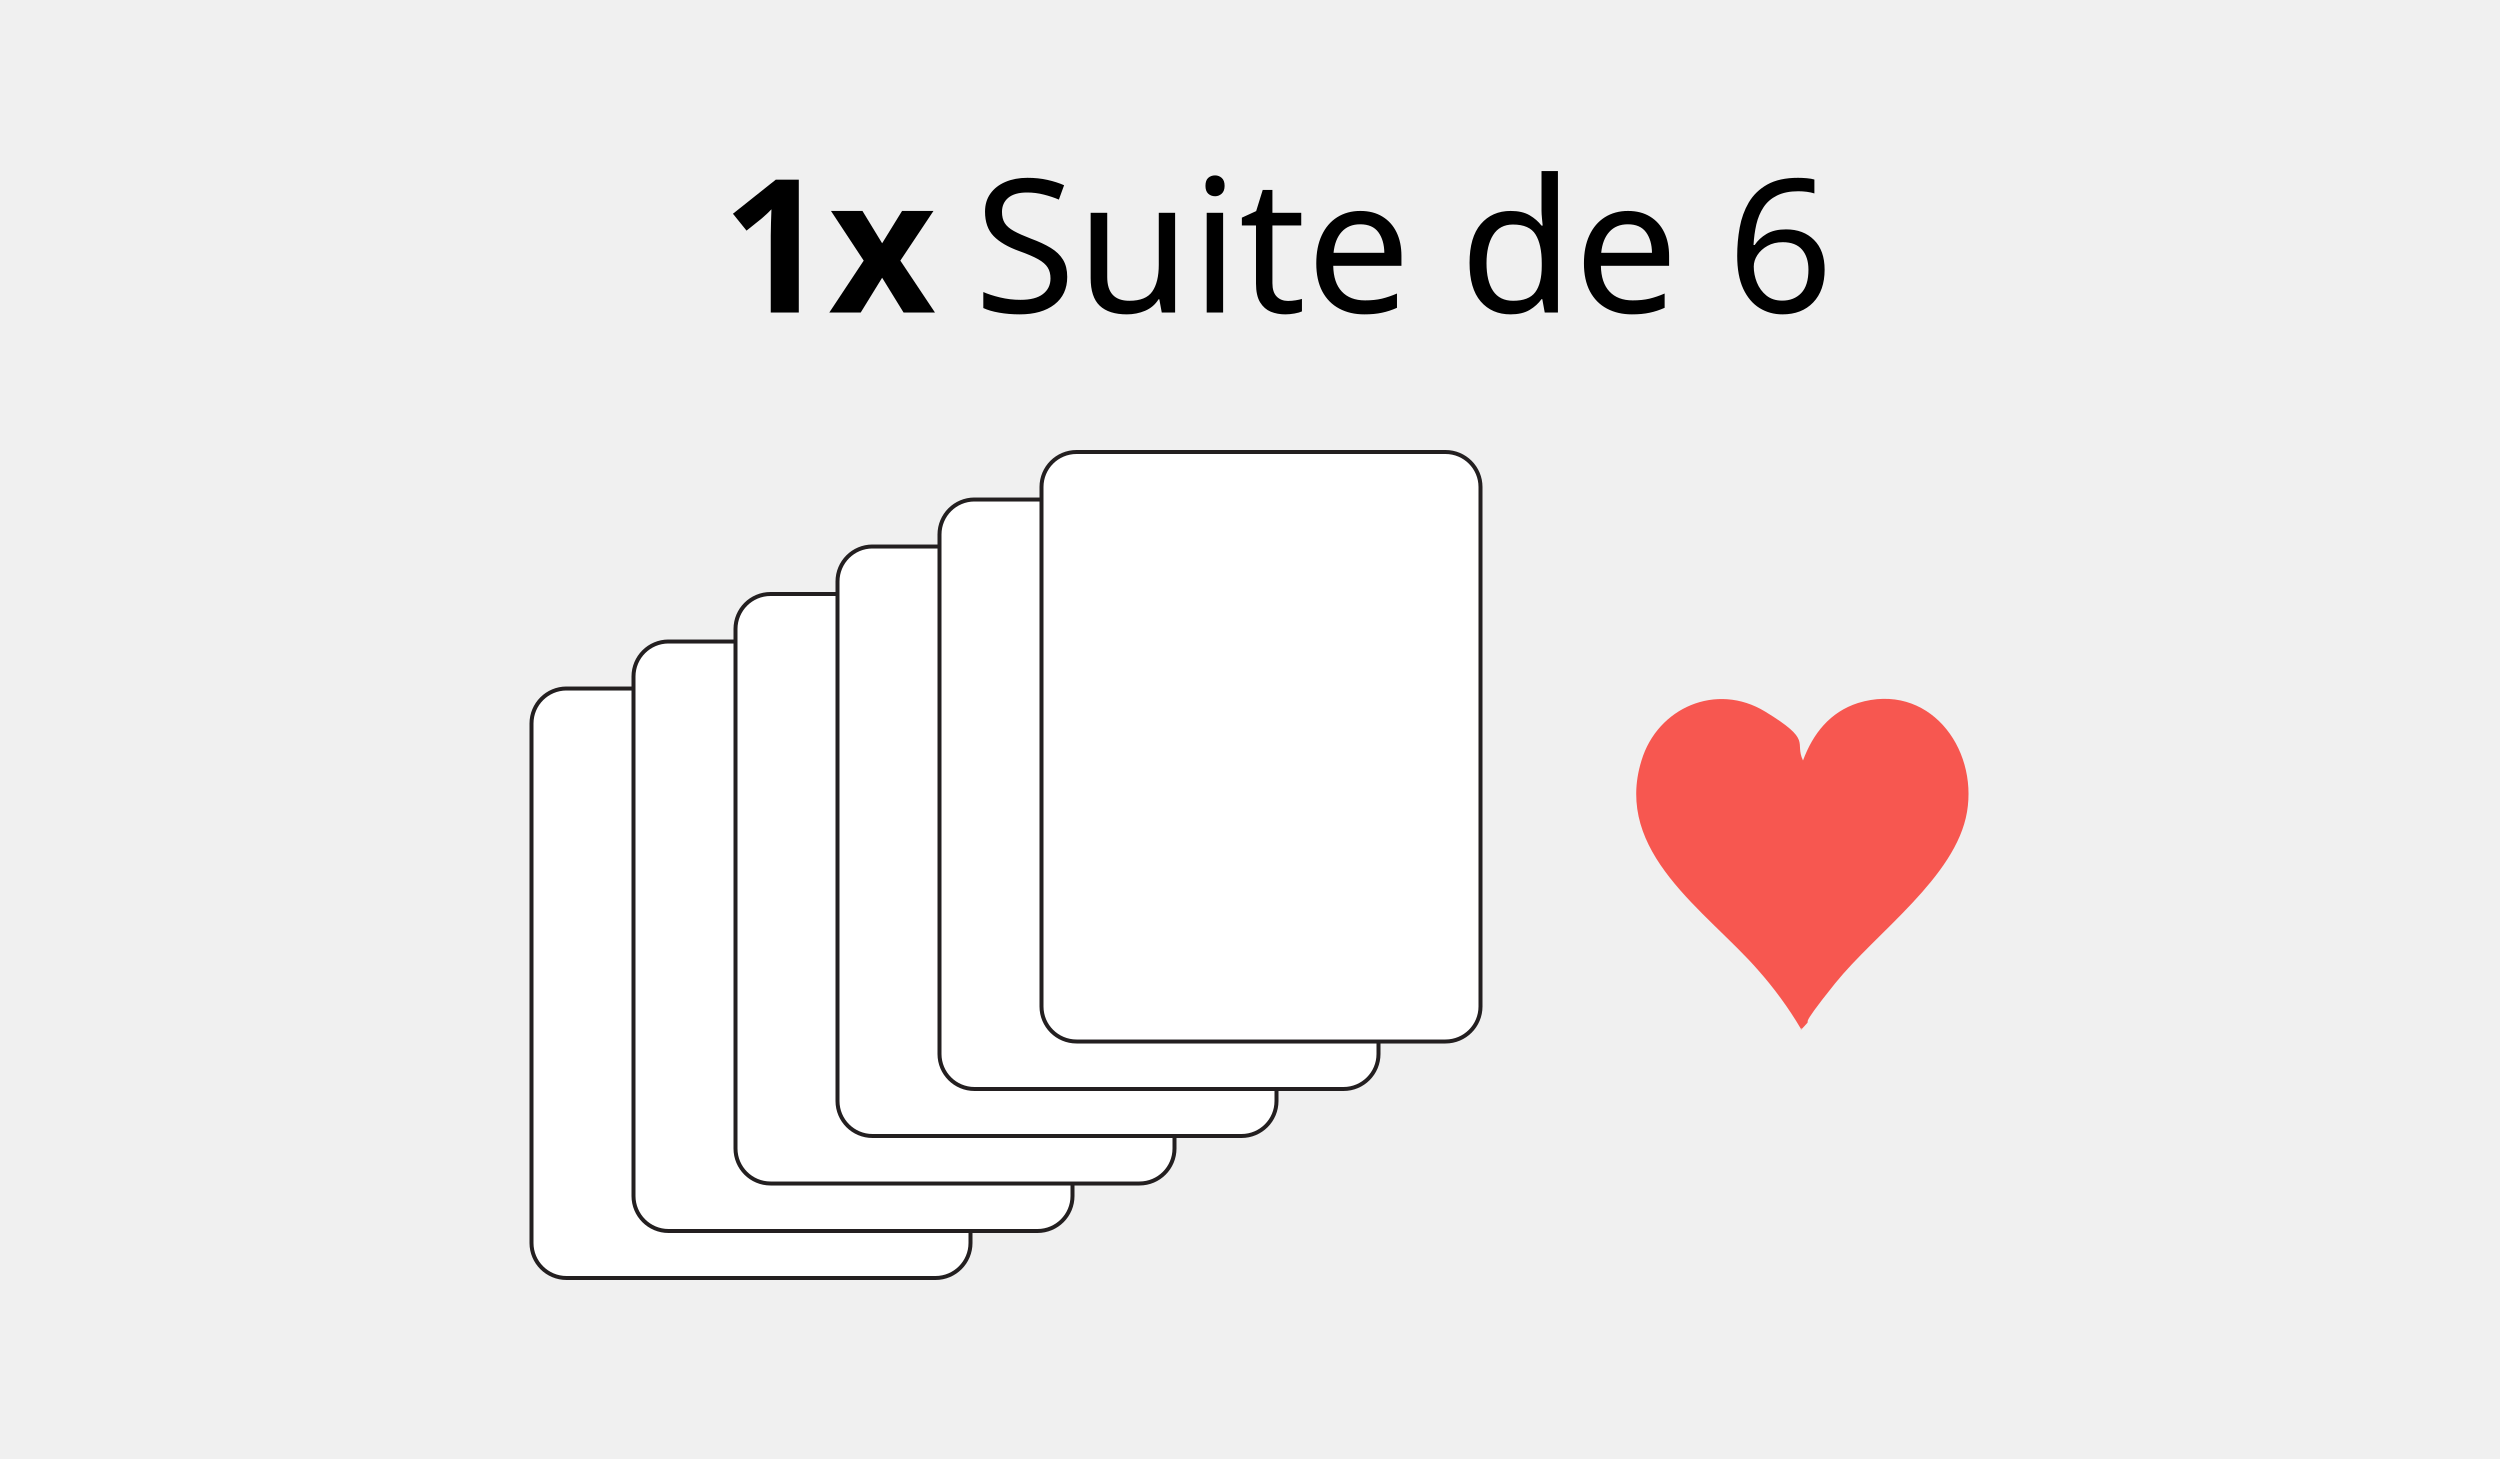
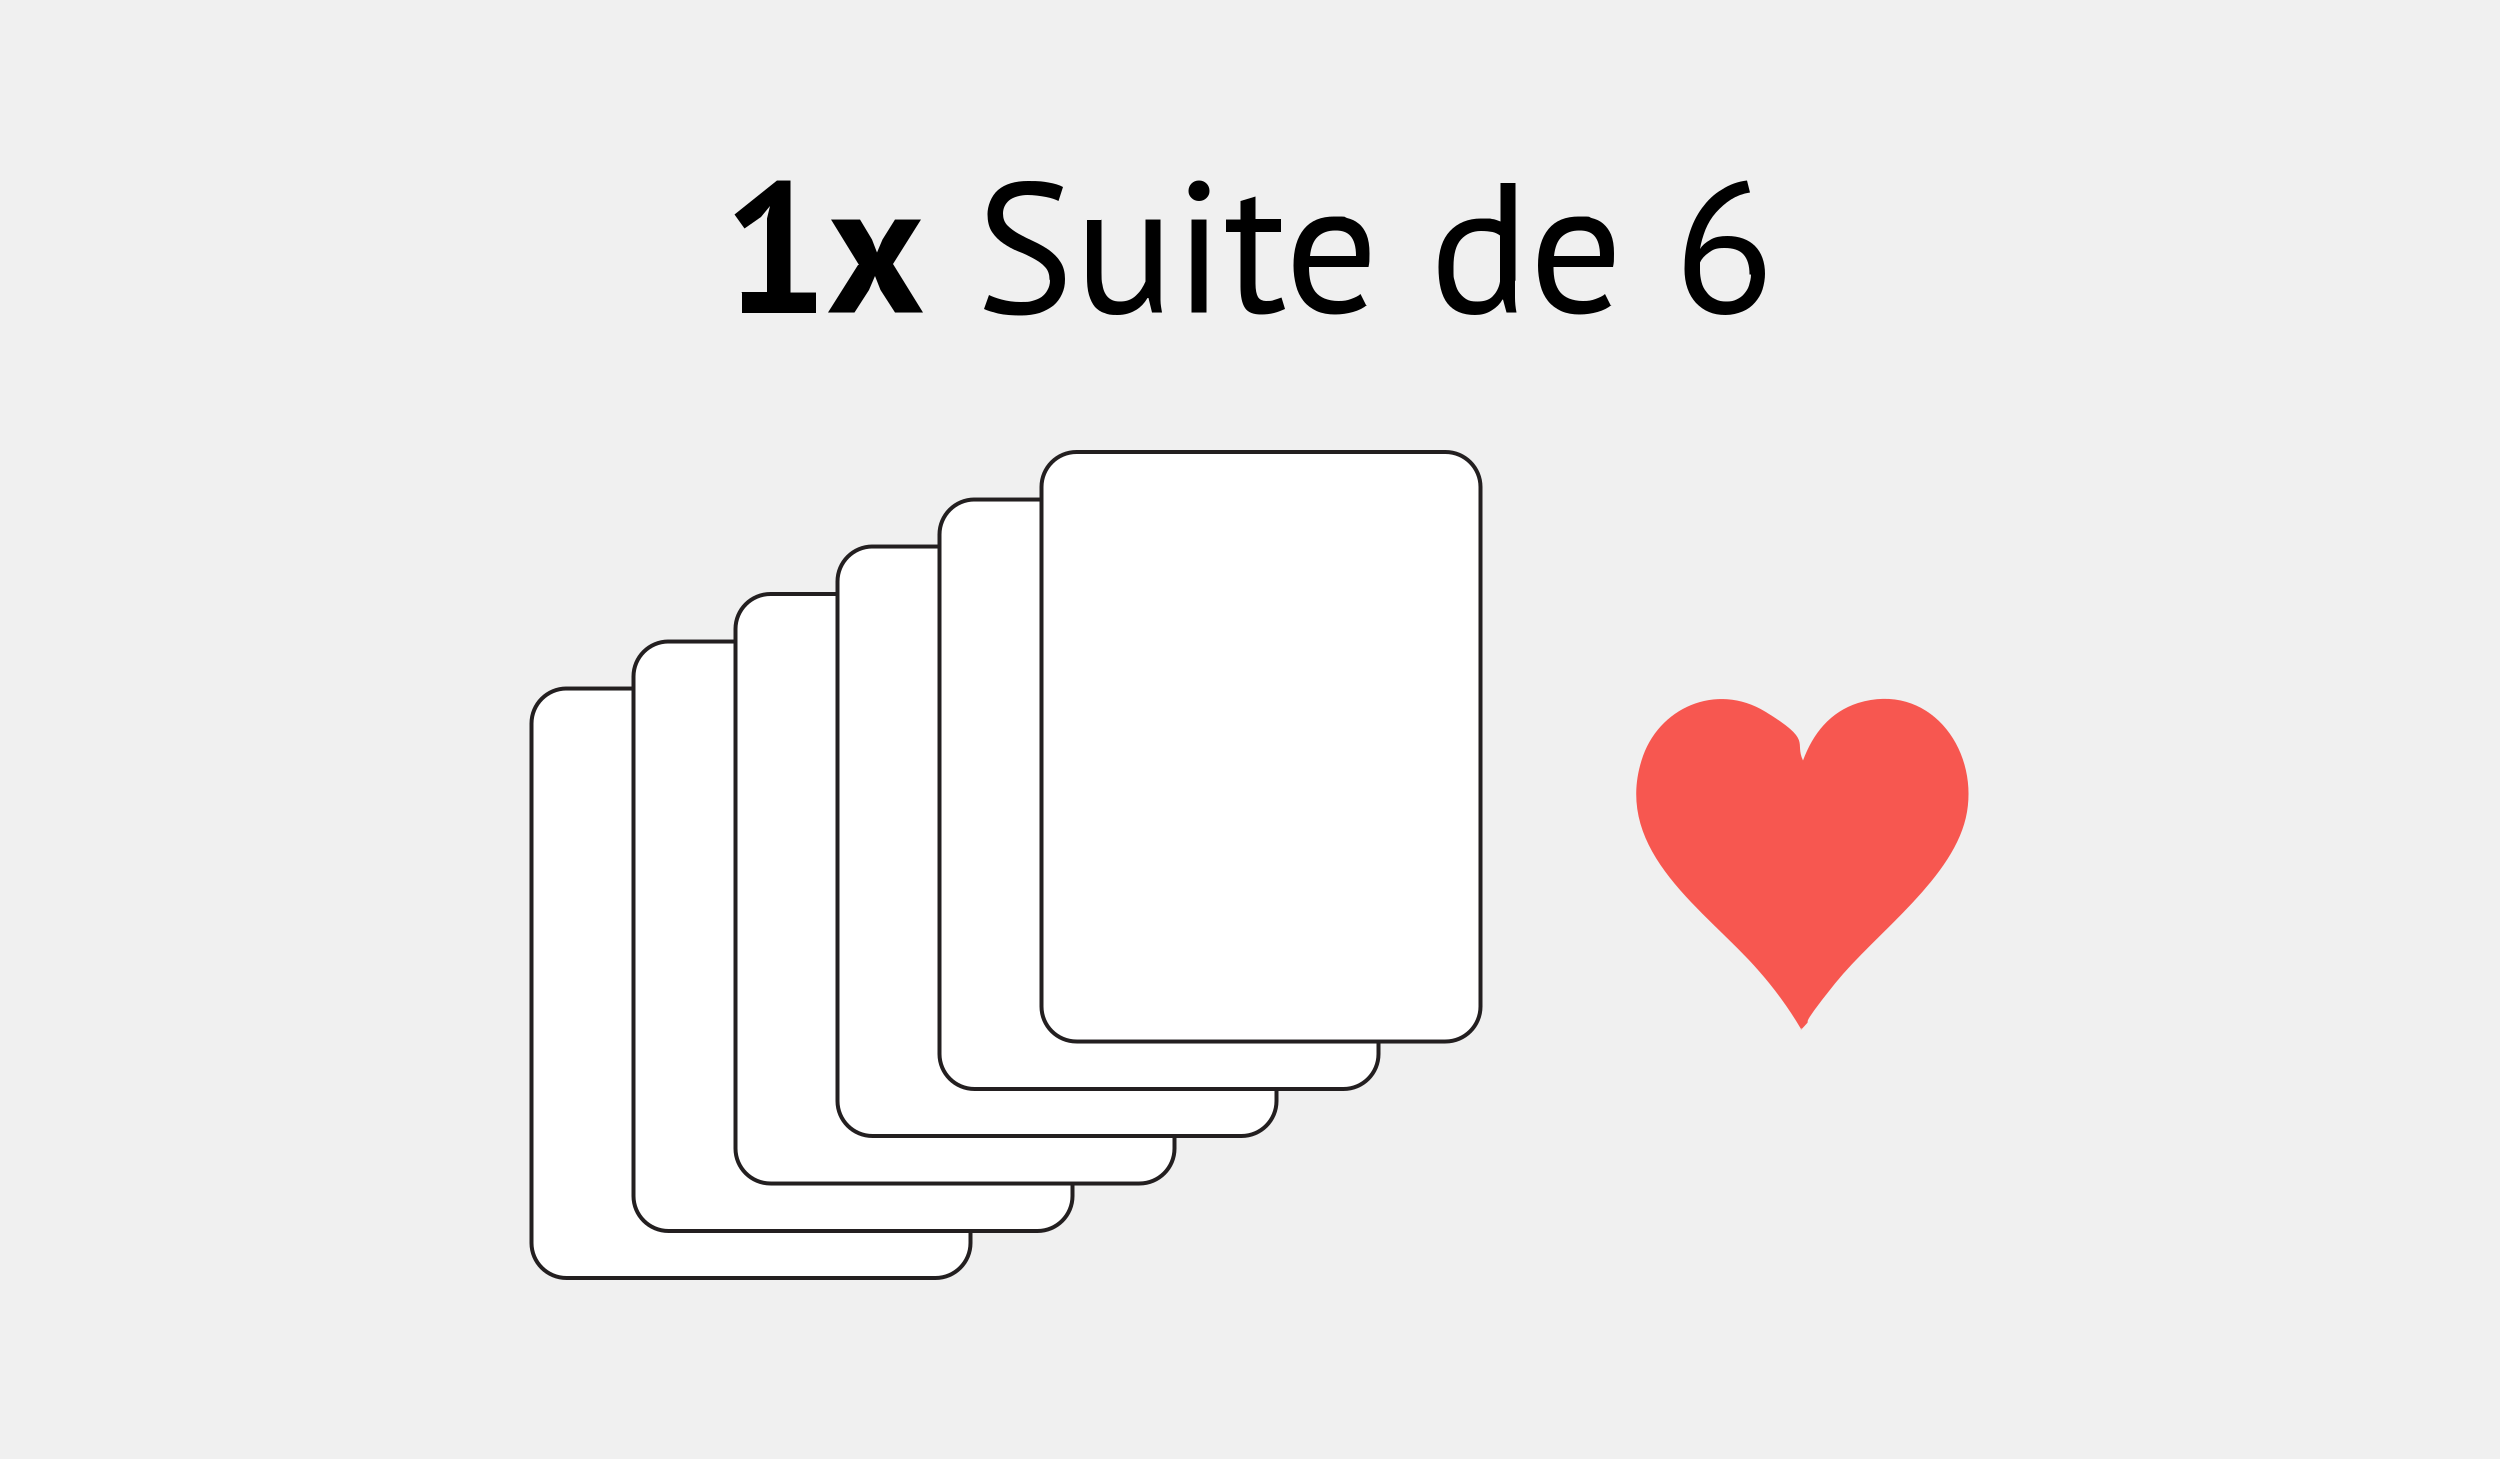
<svg xmlns="http://www.w3.org/2000/svg" id="Layer_1" version="1.1" viewBox="0 0 500 291.8">
  <g style="isolation: isolate;">
-     <text transform="translate(144.4 62.5)" style="font-family: PTSans-Bold, 'PT Sans'; font-size: 37.2px; font-weight: 700; isolation: isolate;">
-       <tspan x="0" y="0">1x</tspan>
-     </text>
-     <text transform="translate(185.1 62.5)" style="font-family: PTSans-Regular, 'PT Sans'; font-size: 37.2px; isolation: isolate;">
-       <tspan x="0" y="0" xml:space="preserve"> Suite de 6</tspan>
-     </text>
+     <g style="isolation: isolate;">
+       <path d="M148.2,58.4h5.2v-14.7l.6-2.5-1.8,2.2-3.3,2.3-2-2.8,8.5-6.8h2.7v22.4h5.1v4.1h-14.8v-4.1Z" />
+       <path d="M171.8,53l-5.6-9.1h5.8l2.4,4,1,2.6,1.1-2.6,2.5-4h5.2l-5.6,8.9,6,9.7h-5.6l-2.9-4.5-1.1-2.8-1.2,2.8-2.9,4.5h-5.3l6-9.5Z" />
+     </g>
+     <g style="isolation: isolate;">
+       <path d="M209.9,55.9c0-1-.3-1.9-.9-2.5-.6-.7-1.4-1.2-2.3-1.7-.9-.5-1.9-1-3-1.4s-2.1-1-3-1.6c-.9-.6-1.7-1.4-2.3-2.3-.6-.9-.9-2.1-.9-3.6s.7-3.6,2.1-4.8,3.4-1.8,6-1.8,2.9.1,4.1.3c1.2.2,2.2.5,2.9.9l-.9,2.8c-.6-.3-1.4-.6-2.5-.8s-2.4-.4-3.7-.4-2.9.4-3.7,1.1-1.2,1.6-1.2,2.6.3,1.8.9,2.4c.6.6,1.4,1.2,2.3,1.7.9.5,1.9,1,3,1.5s2.1,1.1,3,1.7c.9.7,1.7,1.4,2.3,2.4.6.9.9,2.1.9,3.4s-.2,2.1-.6,3c-.4.9-1,1.7-1.7,2.3-.8.6-1.7,1.1-2.8,1.5-1.1.3-2.3.5-3.7.5s-3.4-.1-4.6-.4-2.2-.6-2.8-.9l1-2.8c.6.3,1.4.6,2.5.9,1.1.3,2.4.5,3.8.5s1.6,0,2.3-.2c.7-.2,1.3-.4,1.9-.8.5-.4.9-.8,1.2-1.4.3-.5.5-1.2.5-1.9Z" />
+       <path d="M220.3,43.9v10.6c0,1,0,1.8.2,2.5.1.7.3,1.3.6,1.8.3.5.6.8,1.1,1.1s1.1.4,1.8.4,1.3-.1,1.8-.3c.5-.2,1-.5,1.4-.9s.8-.8,1.1-1.3c.3-.5.6-1,.8-1.5v-12.4h3v13.3c0,.9,0,1.8,0,2.8,0,1,.2,1.8.3,2.5h-2l-.7-2.9h-.2c-.6,1-1.3,1.8-2.3,2.4-1,.6-2.2,1-3.7,1s-1.9-.1-2.6-.4c-.8-.2-1.4-.7-1.9-1.2-.5-.6-.9-1.4-1.2-2.4-.3-1-.4-2.3-.4-3.8v-11.2h3Z" />
+       <path d="M237.7,38.2c0-.6.2-1.1.6-1.5.4-.4.9-.6,1.5-.6s1.1.2,1.5.6c.4.4.6.9.6,1.5s-.2,1-.6,1.4c-.4.4-.9.6-1.5.6s-1.1-.2-1.5-.6c-.4-.4-.6-.8-.6-1.4ZM238.3,43.9h3v18.6h-3v-18.6Z" />
+       <path d="M245.2,43.9h2.9v-3.7l3-.9v4.5h5.1v2.6h-5.1v10.3c0,1.3.2,2.2.5,2.7.3.5.9.8,1.6.8s1.2,0,1.6-.2c.4-.1.9-.3,1.5-.5l.7,2.3c-.7.3-1.4.6-2.2.8s-1.6.3-2.6.3c-1.5,0-2.6-.4-3.2-1.3-.6-.9-.9-2.3-.9-4.3v-10.9h-2.9v-2.6Z" />
+       <path d="M273.4,61c-.7.6-1.7,1.1-2.8,1.4-1.1.3-2.3.5-3.6.5s-2.6-.2-3.7-.7c-1-.5-1.9-1.1-2.6-2-.7-.9-1.2-1.9-1.5-3.1s-.5-2.5-.5-4c0-3.2.7-5.6,2.1-7.3,1.4-1.7,3.4-2.5,6.1-2.5s1.7,0,2.5.3c.8.2,1.6.5,2.3,1.1.7.5,1.2,1.3,1.6,2.2.4,1,.6,2.2.6,3.8s0,1.7-.2,2.7h-11.9c0,1.1.1,2.1.3,2.9.2.8.6,1.6,1,2.1.5.6,1.1,1,1.8,1.3.8.3,1.7.5,2.8.5s1.7-.1,2.5-.4c.8-.3,1.5-.6,1.9-1l1.1,2.2ZM267.1,46.1c-1.5,0-2.6.4-3.5,1.2-.9.8-1.4,2.1-1.6,3.9h9.2c0-1.9-.4-3.2-1.1-4s-1.7-1.1-3-1.1Z" />
+       <path d="M303,56.1c0,1.3,0,2.4,0,3.4,0,1,.1,2,.3,3h-2l-.7-2.6h-.1c-.5.9-1.2,1.6-2.2,2.2-.9.6-2,.9-3.3.9-2.5,0-4.3-.8-5.5-2.3s-1.8-4-1.8-7.3.8-5.6,2.3-7.2c1.5-1.6,3.6-2.5,6.2-2.5s1.6,0,2.2.1c.5,0,1.1.3,1.7.5v-7.7h3v19.6ZM295.5,60.3c1.3,0,2.3-.3,3-1,.7-.7,1.3-1.7,1.5-3v-9.2c-.4-.3-1-.6-1.5-.7-.6-.1-1.3-.2-2.3-.2-1.7,0-3,.6-4,1.7-1,1.1-1.5,2.9-1.5,5.4s0,2,.2,2.8.4,1.6.8,2.2c.4.6.9,1.1,1.5,1.5.6.4,1.3.5,2.2.5Z" />
+       <path d="M322.3,61c-.7.6-1.7,1.1-2.8,1.4-1.1.3-2.3.5-3.6.5s-2.6-.2-3.7-.7c-1-.5-1.9-1.1-2.6-2-.7-.9-1.2-1.9-1.5-3.1s-.5-2.5-.5-4c0-3.2.7-5.6,2.1-7.3s3.4-2.5,6.1-2.5,1.7,0,2.5.3c.8.2,1.6.5,2.3,1.1s1.2,1.3,1.6,2.2c.4,1,.6,2.2.6,3.8s0,1.7-.2,2.7h-11.9c0,1.1.1,2.1.3,2.9s.6,1.6,1,2.1c.5.6,1.1,1,1.8,1.3.8.3,1.7.5,2.8.5s1.7-.1,2.5-.4c.8-.3,1.5-.6,1.9-1l1.1,2.2ZM315.9,46.1c-1.5,0-2.6.4-3.5,1.2-.9.8-1.4,2.1-1.6,3.9h9.2c0-1.9-.4-3.2-1.1-4-.7-.8-1.7-1.1-3-1.1Z" />
+       <path d="M353,54.7c0,1.1-.2,2.2-.5,3.2-.3,1-.9,1.9-1.5,2.6-.7.8-1.5,1.4-2.5,1.8-1,.4-2.1.7-3.4.7s-2.4-.2-3.3-.6c-1-.4-1.8-1-2.6-1.8-.7-.8-1.3-1.7-1.7-2.9-.4-1.1-.6-2.5-.6-3.9,0-2.5.3-4.7.9-6.8.6-2.1,1.5-3.9,2.6-5.4s2.4-2.8,4-3.7c1.5-1,3.2-1.6,5-1.8l.6,2.4c-1.4.2-2.7.7-3.8,1.4-1.1.7-2.1,1.6-3,2.6s-1.6,2.2-2.1,3.4c-.5,1.3-.9,2.6-1.1,3.9.4-.7,1.1-1.3,2-1.8.9-.6,2.1-.8,3.5-.8,2.3,0,4.2.7,5.5,2,1.3,1.3,2,3.2,2,5.6ZM349.9,54.9c0-1.8-.4-3.1-1.2-4s-2.1-1.3-3.8-1.3-2.3.3-3.1.9c-.9.6-1.5,1.3-1.8,2,0,.3,0,.6,0,.9v.7c0,.8.1,1.5.3,2.3s.5,1.4,1,2c.4.6,1,1.1,1.7,1.4.7.4,1.4.5,2.3.5s1.4-.1,2-.4c.6-.3,1.1-.6,1.5-1.1.4-.5.8-1,1-1.7.2-.7.4-1.4.4-2.2Z" />
+     </g>
  </g>
  <g>
    <g>
      <rect x="106.3" y="137.7" width="87.8" height="117.9" rx="7" ry="7" style="fill: #fff; stroke: #231f20; stroke-miterlimit: 10; stroke-width: .8px;" />
      <rect x="126.7" y="128.3" width="87.8" height="117.9" rx="7" ry="7" style="fill: #fff; stroke: #231f20; stroke-miterlimit: 10; stroke-width: .8px;" />
      <rect x="147.1" y="118.8" width="87.8" height="117.9" rx="7" ry="7" style="fill: #fff; stroke: #231f20; stroke-miterlimit: 10; stroke-width: .8px;" />
      <rect x="167.5" y="109.3" width="87.8" height="117.9" rx="7" ry="7" style="fill: #fff; stroke: #231f20; stroke-miterlimit: 10; stroke-width: .8px;" />
      <rect x="187.9" y="99.9" width="87.8" height="117.9" rx="7" ry="7" style="fill: #fff; stroke: #231f20; stroke-miterlimit: 10; stroke-width: .8px;" />
      <rect x="208.3" y="90.4" width="87.8" height="117.9" rx="7" ry="7" style="fill: #fff; stroke: #231f20; stroke-miterlimit: 10; stroke-width: .8px;" />
    </g>
    <path d="M360.2,205.8c-2.4-4.1-5.4-8.2-8.6-11.8-10.3-11.8-29-23.5-23.3-41.9,3.2-10.6,15-15.7,24.7-9.8,9.7,5.9,5.8,6,7.6,9.8,2-5.4,5.4-9.7,11-11.5,14-4.3,24,8.8,21.8,21.8s-18.2,24.1-26.4,34.3c-8.2,10.2-4.2,6.5-6,8.4s-.4.6-.8.5h0Z" style="fill: #f75750;" />
  </g>
</svg>
